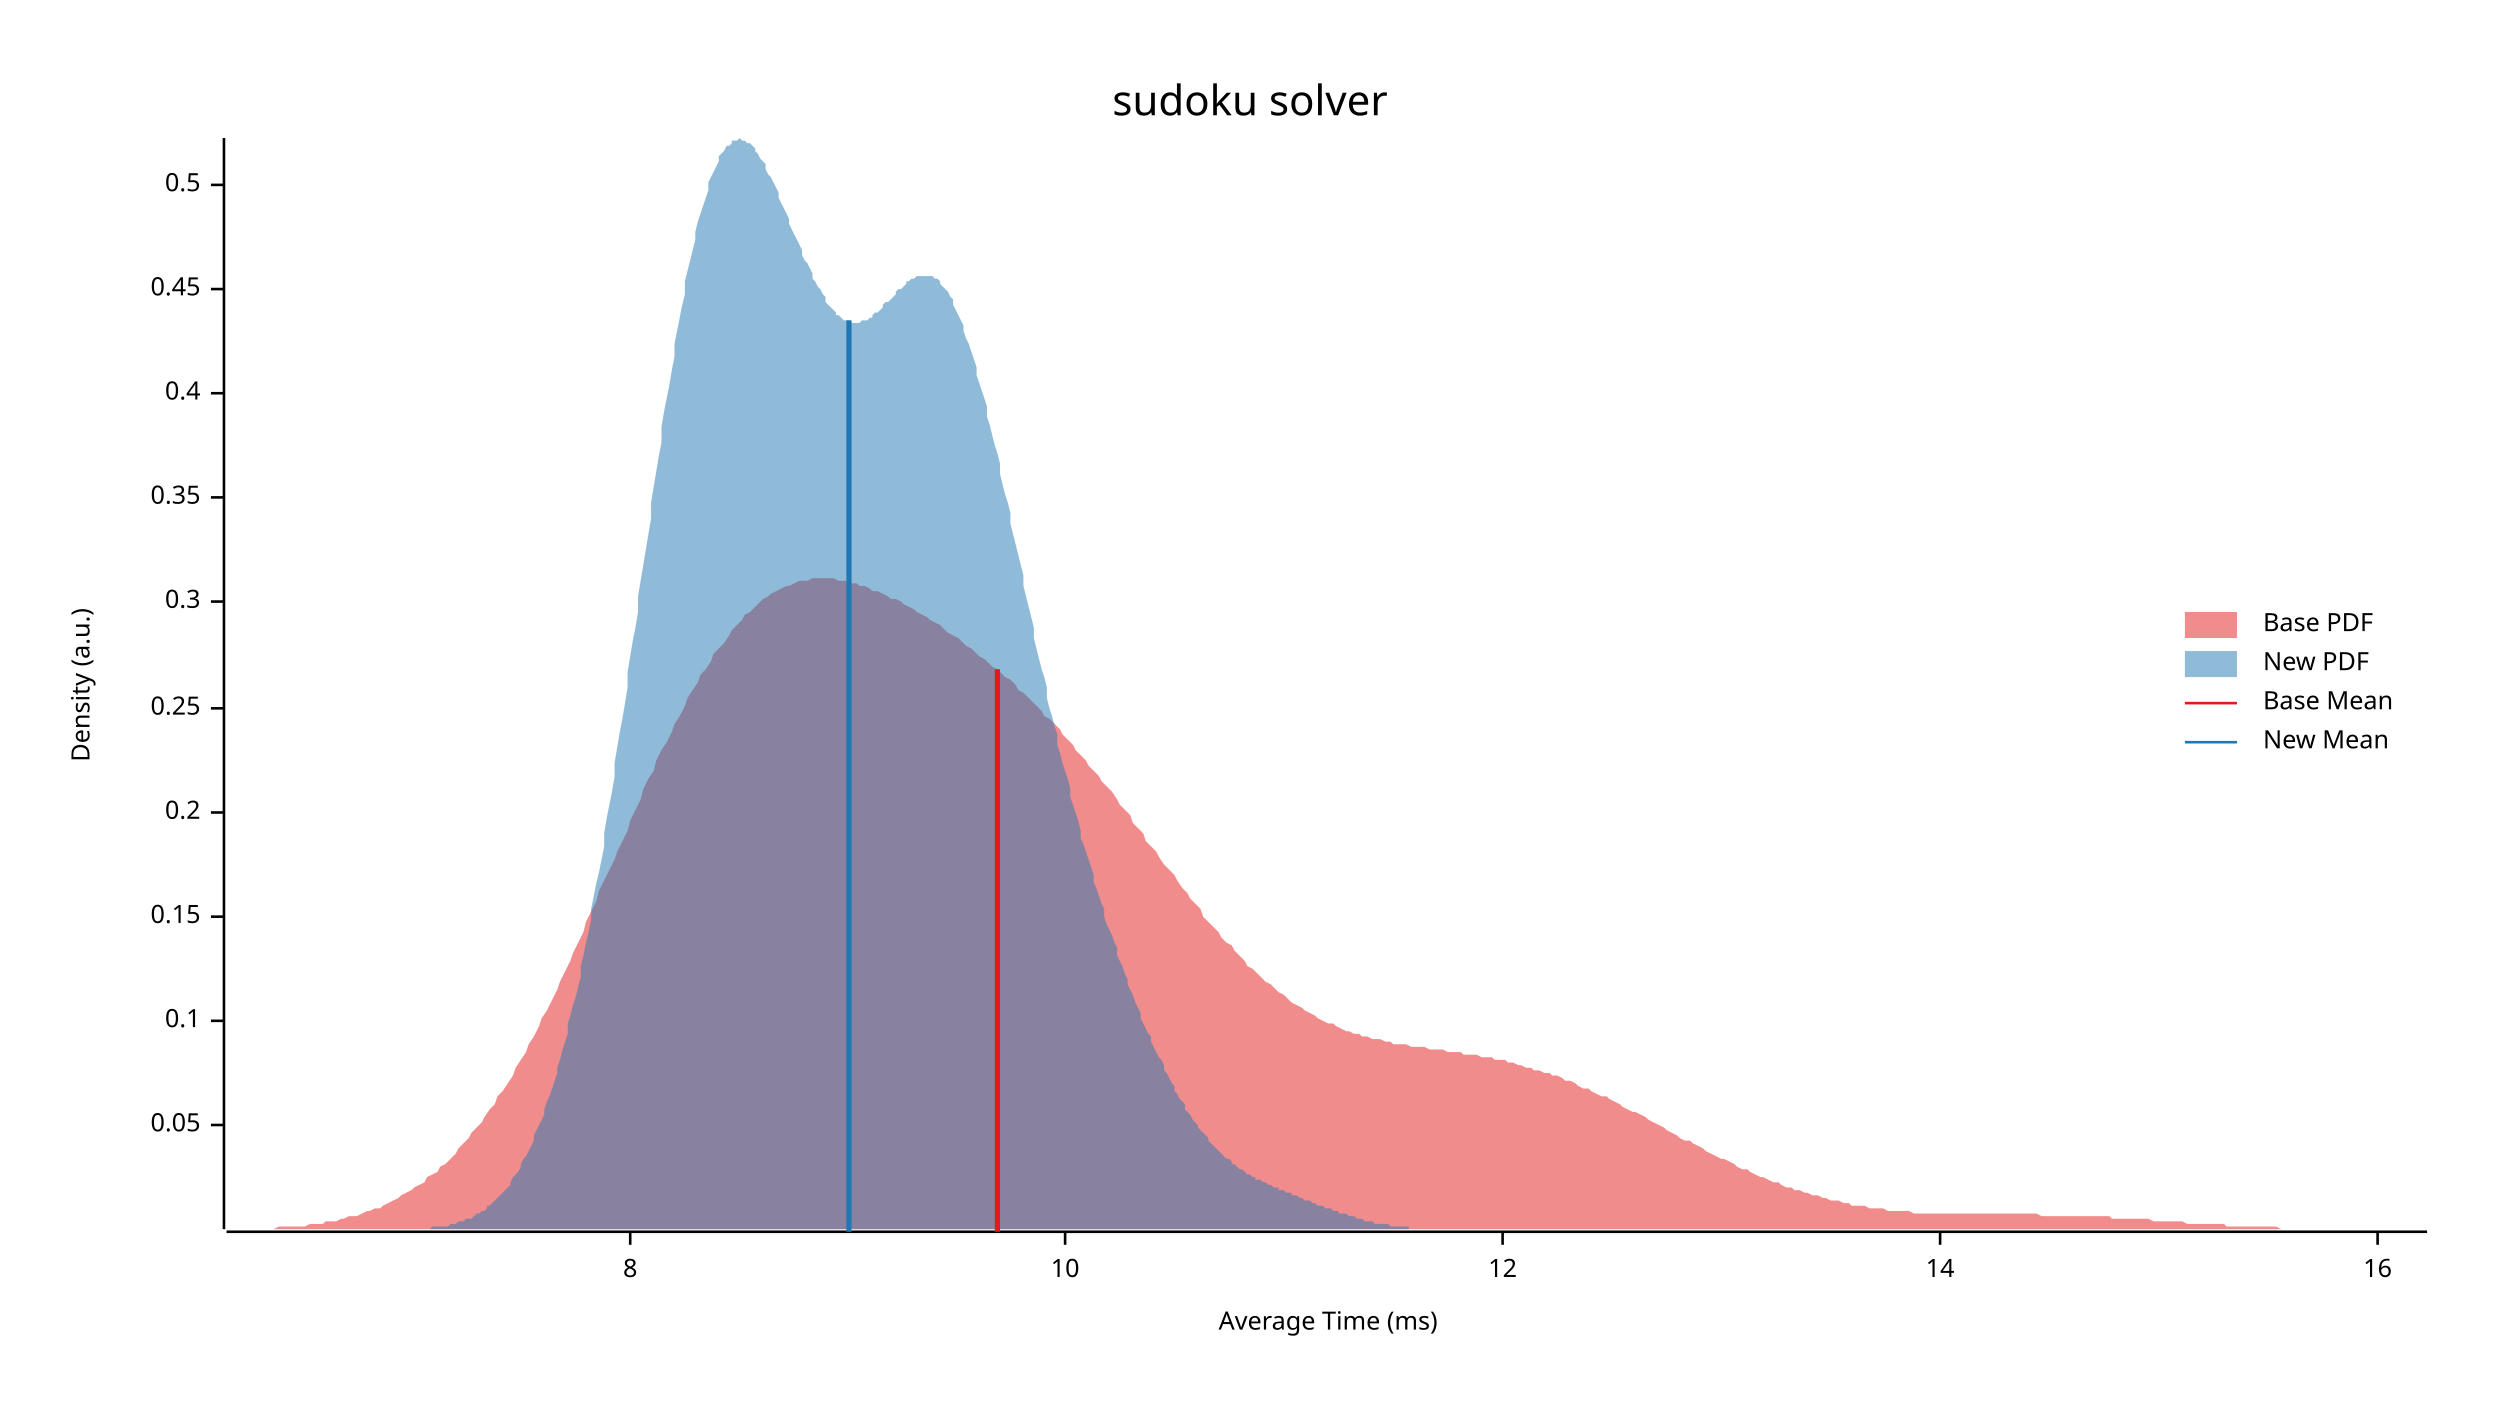
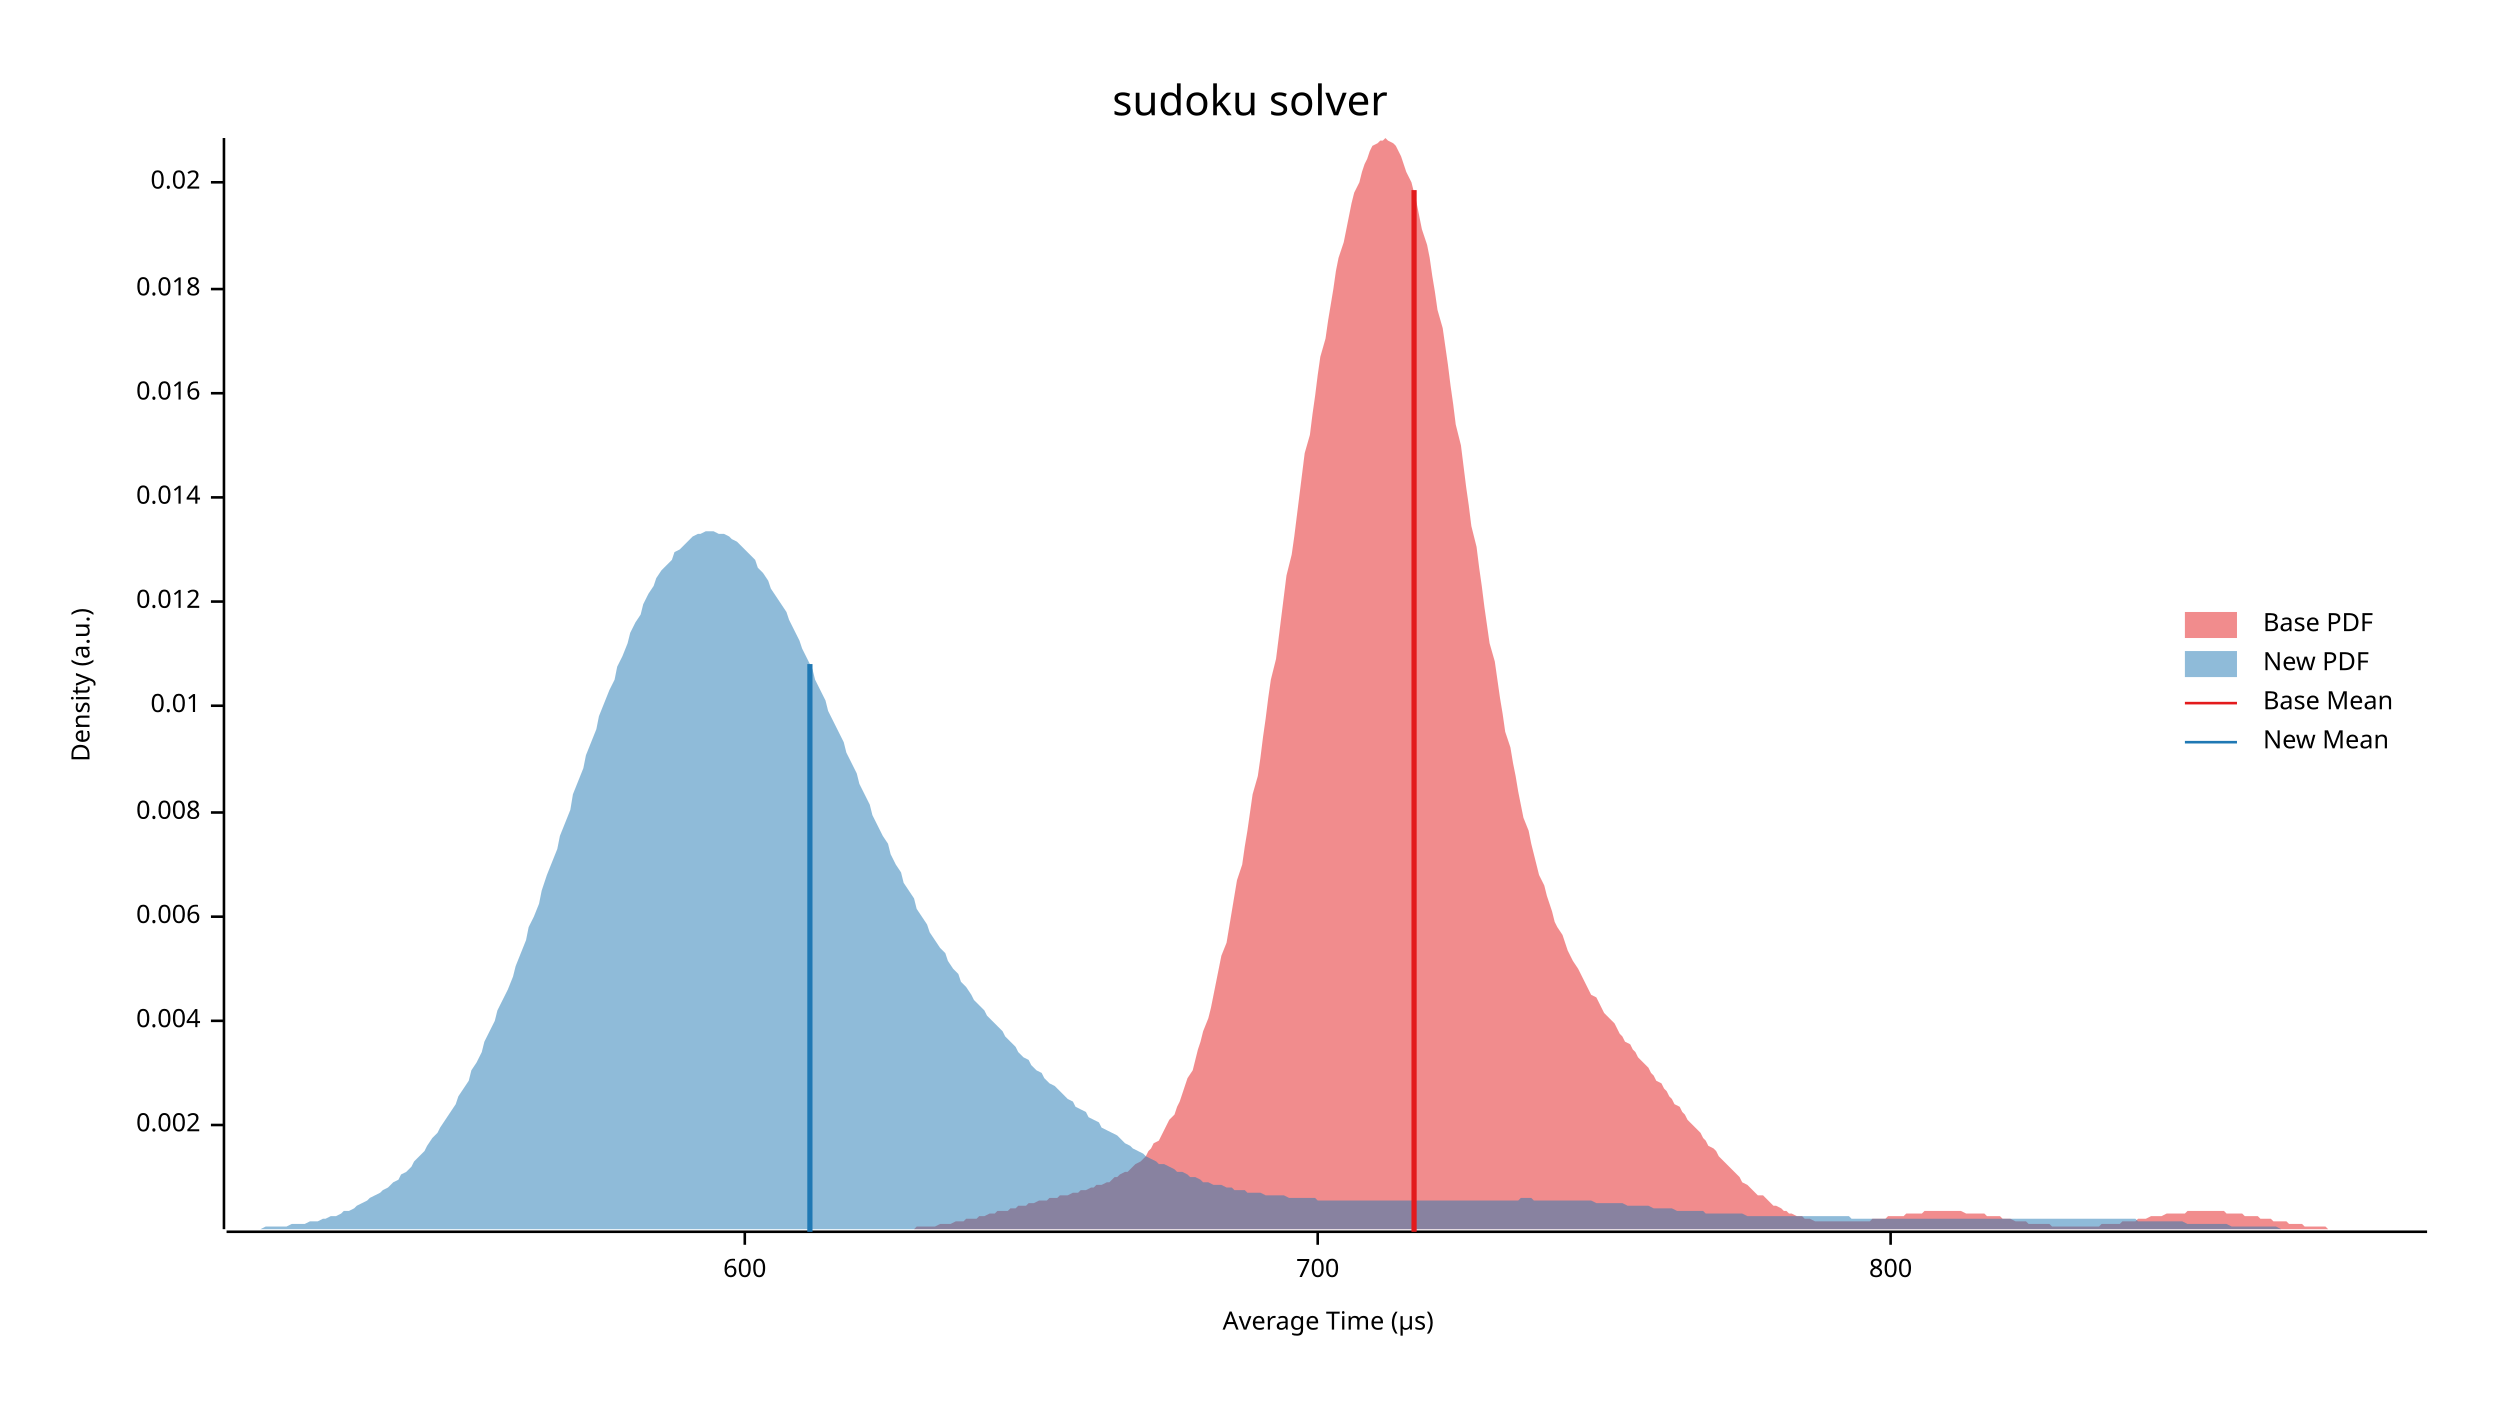
<svg xmlns="http://www.w3.org/2000/svg" width="960" height="540" viewBox="0 0 960 540">
  <text x="480" y="32" dy="0.76em" text-anchor="middle" font-family="sans-serif" font-size="16.129" opacity="1" fill="#000000">
sudoku solver
</text>
  <text x="27" y="263" dy="0.76em" text-anchor="middle" font-family="sans-serif" font-size="9.677" opacity="1" fill="#000000" transform="rotate(270, 27, 263)">
Density (a.u.)
</text>
  <text x="510" y="513" dy="-0.5ex" text-anchor="middle" font-family="sans-serif" font-size="9.677" opacity="1" fill="#000000">
- Average Time (ms)
+ Average Time (µs)
</text>
  <polyline fill="none" opacity="1" stroke="#000000" stroke-width="1" points="86,53 86,472 " />
  <text x="77" y="432" dy="0.5ex" text-anchor="end" font-family="sans-serif" font-size="9.677" opacity="1" fill="#000000">
- 0.05
+ 0.002
</text>
  <polyline fill="none" opacity="1" stroke="#000000" stroke-width="1" points="81,432 86,432 " />
  <text x="77" y="392" dy="0.5ex" text-anchor="end" font-family="sans-serif" font-size="9.677" opacity="1" fill="#000000">
- 0.1
+ 0.004
</text>
  <polyline fill="none" opacity="1" stroke="#000000" stroke-width="1" points="81,392 86,392 " />
  <text x="77" y="352" dy="0.5ex" text-anchor="end" font-family="sans-serif" font-size="9.677" opacity="1" fill="#000000">
- 0.15
+ 0.006
</text>
  <polyline fill="none" opacity="1" stroke="#000000" stroke-width="1" points="81,352 86,352 " />
  <text x="77" y="312" dy="0.5ex" text-anchor="end" font-family="sans-serif" font-size="9.677" opacity="1" fill="#000000">
- 0.2
+ 0.008
</text>
  <polyline fill="none" opacity="1" stroke="#000000" stroke-width="1" points="81,312 86,312 " />
-   <text x="77" y="272" dy="0.5ex" text-anchor="end" font-family="sans-serif" font-size="9.677" opacity="1" fill="#000000">
- 0.25
+   <text x="77" y="271" dy="0.5ex" text-anchor="end" font-family="sans-serif" font-size="9.677" opacity="1" fill="#000000">
+ 0.01
</text>
-   <polyline fill="none" opacity="1" stroke="#000000" stroke-width="1" points="81,272 86,272 " />
+   <polyline fill="none" opacity="1" stroke="#000000" stroke-width="1" points="81,271 86,271 " />
  <text x="77" y="231" dy="0.5ex" text-anchor="end" font-family="sans-serif" font-size="9.677" opacity="1" fill="#000000">
- 0.3
+ 0.012
</text>
  <polyline fill="none" opacity="1" stroke="#000000" stroke-width="1" points="81,231 86,231 " />
  <text x="77" y="191" dy="0.5ex" text-anchor="end" font-family="sans-serif" font-size="9.677" opacity="1" fill="#000000">
- 0.35
+ 0.014
</text>
  <polyline fill="none" opacity="1" stroke="#000000" stroke-width="1" points="81,191 86,191 " />
  <text x="77" y="151" dy="0.5ex" text-anchor="end" font-family="sans-serif" font-size="9.677" opacity="1" fill="#000000">
- 0.4
+ 0.016
</text>
  <polyline fill="none" opacity="1" stroke="#000000" stroke-width="1" points="81,151 86,151 " />
  <text x="77" y="111" dy="0.5ex" text-anchor="end" font-family="sans-serif" font-size="9.677" opacity="1" fill="#000000">
- 0.45
+ 0.018
</text>
  <polyline fill="none" opacity="1" stroke="#000000" stroke-width="1" points="81,111 86,111 " />
-   <text x="77" y="71" dy="0.5ex" text-anchor="end" font-family="sans-serif" font-size="9.677" opacity="1" fill="#000000">
- 0.5
+   <text x="77" y="70" dy="0.5ex" text-anchor="end" font-family="sans-serif" font-size="9.677" opacity="1" fill="#000000">
+ 0.02
</text>
-   <polyline fill="none" opacity="1" stroke="#000000" stroke-width="1" points="81,71 86,71 " />
+   <polyline fill="none" opacity="1" stroke="#000000" stroke-width="1" points="81,70 86,70 " />
  <polyline fill="none" opacity="1" stroke="#000000" stroke-width="1" points="87,473 932,473 " />
-   <text x="242" y="483" dy="0.76em" text-anchor="middle" font-family="sans-serif" font-size="9.677" opacity="1" fill="#000000">
- 8
+   <text x="286" y="483" dy="0.76em" text-anchor="middle" font-family="sans-serif" font-size="9.677" opacity="1" fill="#000000">
+ 600
</text>
-   <polyline fill="none" opacity="1" stroke="#000000" stroke-width="1" points="242,473 242,478 " />
-   <text x="409" y="483" dy="0.76em" text-anchor="middle" font-family="sans-serif" font-size="9.677" opacity="1" fill="#000000">
- 10
+   <polyline fill="none" opacity="1" stroke="#000000" stroke-width="1" points="286,473 286,478 " />
+   <text x="506" y="483" dy="0.76em" text-anchor="middle" font-family="sans-serif" font-size="9.677" opacity="1" fill="#000000">
+ 700
</text>
-   <polyline fill="none" opacity="1" stroke="#000000" stroke-width="1" points="409,473 409,478 " />
-   <text x="577" y="483" dy="0.76em" text-anchor="middle" font-family="sans-serif" font-size="9.677" opacity="1" fill="#000000">
- 12
+   <polyline fill="none" opacity="1" stroke="#000000" stroke-width="1" points="506,473 506,478 " />
+   <text x="726" y="483" dy="0.76em" text-anchor="middle" font-family="sans-serif" font-size="9.677" opacity="1" fill="#000000">
+ 800
</text>
-   <polyline fill="none" opacity="1" stroke="#000000" stroke-width="1" points="577,473 577,478 " />
-   <text x="745" y="483" dy="0.76em" text-anchor="middle" font-family="sans-serif" font-size="9.677" opacity="1" fill="#000000">
- 14
- </text>
-   <polyline fill="none" opacity="1" stroke="#000000" stroke-width="1" points="745,473 745,478 " />
-   <text x="913" y="483" dy="0.76em" text-anchor="middle" font-family="sans-serif" font-size="9.677" opacity="1" fill="#000000">
- 16
- </text>
-   <polyline fill="none" opacity="1" stroke="#000000" stroke-width="1" points="913,473 913,478 " />
-   <polygon opacity="0.5" fill="#E31A1C" points="87,472 88,472 90,472 92,472 93,472 95,472 97,472 98,472 100,472 102,472 103,472 105,472 107,471 109,471 110,471 112,471 114,471 115,471 117,471 119,470 120,470 122,470 124,470 125,469 127,469 129,469 131,468 132,468 134,467 136,467 137,467 139,466 141,465 142,465 144,464 146,464 147,463 149,462 151,461 153,460 154,459 156,458 158,457 159,456 161,455 163,454 164,452 166,451 168,450 169,448 171,447 173,445 175,443 176,441 178,439 180,437 181,435 183,433 185,431 186,429 188,426 190,424 191,421 193,419 195,416 197,413 198,410 200,407 202,404 203,401 205,398 207,394 208,391 210,388 212,384 214,380 215,377 217,373 219,369 220,366 222,362 224,358 225,354 227,350 229,346 230,342 232,338 234,334 236,330 237,327 239,323 241,319 242,315 244,311 246,307 247,303 249,299 251,296 252,292 254,288 256,285 258,281 259,278 261,275 263,271 264,268 266,265 268,262 269,259 271,257 273,254 274,251 276,249 278,247 280,244 281,242 283,240 285,238 286,236 288,235 290,233 291,232 293,230 295,229 296,228 298,227 300,226 302,225 303,225 305,224 307,223 308,223 310,223 312,222 313,222 315,222 317,222 318,222 320,222 322,223 324,223 325,223 327,224 329,224 330,225 332,225 334,226 335,227 337,227 339,228 341,229 342,230 344,230 346,231 347,232 349,233 351,234 352,235 354,236 356,237 357,238 359,239 361,240 363,242 364,243 366,244 368,245 369,246 371,248 373,249 374,250 376,252 378,253 379,254 381,256 383,257 385,259 386,260 388,261 390,263 391,265 393,266 395,268 396,269 398,271 400,273 401,275 403,276 405,278 407,280 408,282 410,284 412,286 413,288 415,290 417,292 418,294 420,296 422,298 423,300 425,302 427,304 429,307 430,309 432,311 434,313 435,316 437,318 439,320 440,323 442,325 444,327 445,329 447,332 449,334 451,336 452,338 454,341 456,343 457,345 459,347 461,349 462,352 464,354 466,356 468,358 469,360 471,362 473,363 474,365 476,367 478,369 479,371 481,372 483,374 484,375 486,377 488,378 490,380 491,381 493,382 495,384 496,385 498,386 500,387 501,388 503,389 505,390 506,391 508,392 510,393 512,393 513,394 515,395 517,396 518,396 520,397 522,397 523,398 525,398 527,399 528,399 530,399 532,400 534,400 535,401 537,401 539,401 540,401 542,402 544,402 545,402 547,402 549,403 550,403 552,403 554,403 556,404 557,404 559,404 561,404 562,405 564,405 566,405 567,405 569,406 571,406 573,406 574,407 576,407 578,407 579,408 581,408 583,409 584,409 586,410 588,410 589,411 591,411 593,412 595,412 596,413 598,413 600,414 601,415 603,415 605,416 606,417 608,418 610,418 611,419 613,420 615,421 617,421 618,422 620,423 622,424 623,425 625,426 627,427 628,427 630,428 632,429 633,430 635,431 637,432 639,433 640,434 642,435 644,436 645,437 647,438 649,438 650,439 652,440 654,441 655,442 657,443 659,444 661,445 662,445 664,446 666,447 667,448 669,449 671,449 672,450 674,451 676,452 677,452 679,453 681,454 683,454 684,455 686,456 688,456 689,457 691,457 693,458 694,458 696,459 698,459 700,460 701,460 703,461 705,461 706,461 708,462 710,462 711,463 713,463 715,463 716,463 718,464 720,464 722,464 723,464 725,465 727,465 728,465 730,465 732,465 733,465 735,466 737,466 738,466 740,466 742,466 744,466 745,466 747,466 749,466 750,466 752,466 754,466 755,466 757,466 759,466 760,466 762,466 764,466 766,466 767,466 769,466 771,466 772,466 774,466 776,466 777,466 779,466 781,466 782,466 784,467 786,467 788,467 789,467 791,467 793,467 794,467 796,467 798,467 799,467 801,467 803,467 804,467 806,467 808,467 810,467 811,468 813,468 815,468 816,468 818,468 820,468 821,468 823,468 825,468 827,469 828,469 830,469 832,469 833,469 835,469 837,469 838,469 840,470 842,470 843,470 845,470 847,470 849,470 850,470 852,470 854,470 855,471 857,471 859,471 860,471 862,471 864,471 865,471 867,471 869,471 871,471 872,471 874,471 876,472 877,472 879,472 881,472 882,472 884,472 886,472 887,472 889,472 891,472 893,472 894,472 896,472 898,472 899,472 901,472 903,472 904,472 906,472 908,472 909,472 911,472 913,472 915,472 916,472 918,472 920,472 921,472 923,472 925,472 926,472 928,472 930,472 932,472 932,472 87,472 " />
-   <polygon opacity="0.5" fill="#1F78B4" points="152,472 153,472 154,472 155,472 156,472 156,472 157,472 158,472 159,472 160,472 160,472 161,472 162,472 163,472 164,472 165,472 165,472 166,471 167,471 168,471 169,471 169,471 170,471 171,471 172,471 173,470 173,470 174,470 175,470 176,469 177,469 178,469 178,469 179,468 180,468 181,468 182,467 182,467 183,466 184,466 185,465 186,465 187,464 187,463 188,463 189,462 190,461 191,460 191,460 192,459 193,458 194,457 195,456 196,455 196,454 197,452 198,451 199,450 200,448 200,447 201,445 202,444 203,442 204,440 205,438 205,436 206,434 207,432 208,430 209,428 209,426 210,423 211,421 212,418 213,415 214,412 214,410 215,407 216,403 217,400 218,397 218,393 219,390 220,386 221,383 222,379 223,375 223,371 224,367 225,362 226,358 227,353 227,349 228,344 229,339 230,335 231,330 232,325 232,320 233,314 234,309 235,304 236,298 236,293 237,287 238,281 239,276 240,270 241,264 241,258 242,252 243,246 244,241 245,235 245,229 246,223 247,217 248,211 249,205 250,199 250,193 251,187 252,181 253,175 254,170 254,164 255,158 256,153 257,148 258,142 259,137 259,132 260,127 261,122 262,117 263,113 263,108 264,104 265,100 266,96 267,92 267,89 268,85 269,82 270,79 271,76 272,73 272,70 273,68 274,66 275,64 276,62 276,60 277,59 278,58 279,56 280,56 281,55 281,54 282,54 283,54 284,53 285,54 285,54 286,54 287,55 288,55 289,56 290,57 290,58 291,59 292,61 293,62 294,63 294,65 295,67 296,68 297,70 298,72 299,74 299,76 300,78 301,80 302,82 303,84 303,86 304,88 305,90 306,92 307,94 308,96 308,98 309,100 310,101 311,103 312,105 312,107 313,108 314,110 315,111 316,113 317,114 317,116 318,117 319,118 320,119 321,120 321,121 322,121 323,122 324,123 325,123 326,123 326,124 327,124 328,124 329,124 330,124 330,124 331,123 332,123 333,123 334,122 335,122 335,121 336,120 337,120 338,119 339,118 339,117 340,116 341,116 342,115 343,114 344,113 344,112 345,111 346,111 347,110 348,109 348,108 349,108 350,107 351,107 352,106 353,106 353,106 354,106 355,106 356,106 357,106 357,106 358,106 359,107 360,107 361,108 361,109 362,110 363,111 364,112 365,114 366,115 366,117 367,119 368,121 369,123 370,125 370,127 371,130 372,132 373,135 374,138 375,141 375,144 376,147 377,150 378,153 379,156 379,160 380,163 381,167 382,171 383,174 384,178 384,182 385,186 386,190 387,193 388,197 388,201 389,205 390,209 391,213 392,217 393,221 393,225 394,229 395,233 396,237 397,241 397,245 398,249 399,253 400,257 401,260 402,264 402,268 403,272 404,275 405,279 406,282 406,286 407,289 408,293 409,296 410,299 411,303 411,306 412,309 413,312 414,315 415,319 415,322 416,324 417,327 418,330 419,333 420,336 420,339 421,341 422,344 423,347 424,349 424,352 425,355 426,357 427,359 428,362 429,364 429,367 430,369 431,371 432,374 433,376 433,378 434,380 435,382 436,385 437,387 438,389 438,391 439,393 440,395 441,397 442,398 442,400 443,402 444,404 445,406 446,407 447,409 447,411 448,412 449,414 450,416 451,417 451,419 452,420 453,422 454,423 455,424 455,426 456,427 457,428 458,430 459,431 460,432 460,433 461,434 462,435 463,436 464,437 464,438 465,439 466,440 467,441 468,442 469,443 469,443 470,444 471,445 472,445 473,446 473,447 474,447 475,448 476,449 477,449 478,450 478,450 479,451 480,451 481,452 482,452 482,453 483,453 484,453 485,454 486,454 487,455 487,455 488,455 489,456 490,456 491,456 491,457 492,457 493,457 494,458 495,458 496,458 496,459 497,459 498,459 499,460 500,460 500,460 501,461 502,461 503,461 504,462 505,462 505,462 506,463 507,463 508,463 509,464 509,464 510,464 511,464 512,465 513,465 514,465 514,466 515,466 516,466 517,466 518,467 518,467 519,467 520,467 521,468 522,468 523,468 523,468 524,469 525,469 526,469 527,469 527,469 528,470 529,470 530,470 531,470 532,470 532,470 533,470 534,471 535,471 536,471 536,471 537,471 538,471 539,471 540,471 541,471 541,472 542,472 543,472 544,472 545,472 545,472 546,472 547,472 548,472 549,472 549,472 550,472 551,472 552,472 553,472 554,472 554,472 555,472 556,472 557,472 558,472 558,472 559,472 560,472 560,472 152,472 " />
-   <polyline fill="none" opacity="1" stroke="#E31A1C" stroke-width="2" points="383,473 383,257 " />
-   <polyline fill="none" opacity="1" stroke="#1F78B4" stroke-width="2" points="326,473 326,123 " />
+   <polyline fill="none" opacity="1" stroke="#000000" stroke-width="1" points="726,473 726,478 " />
+   <polygon opacity="0.5" fill="#E31A1C" points="328,472 329,472 330,472 331,472 332,472 333,472 335,472 336,472 337,472 338,472 339,472 341,472 342,472 343,472 344,472 345,472 346,472 348,472 349,472 350,472 351,472 352,471 354,471 355,471 356,471 357,471 358,471 359,471 361,470 362,470 363,470 364,470 365,470 367,469 368,469 369,469 370,469 371,468 372,468 374,468 375,468 376,467 377,467 378,467 380,466 381,466 382,466 383,465 384,465 385,465 387,465 388,464 389,464 390,464 391,463 393,463 394,463 395,462 396,462 397,462 399,461 400,461 401,461 402,461 403,460 404,460 406,460 407,459 408,459 409,459 410,459 412,458 413,458 414,458 415,457 416,457 417,457 419,456 420,456 421,455 422,455 423,455 425,454 426,454 427,453 428,452 429,452 430,451 432,450 433,450 434,449 435,448 436,447 438,446 439,445 440,444 441,442 442,441 443,439 445,438 446,436 447,434 448,432 449,430 451,428 452,425 453,423 454,420 455,417 456,414 458,411 459,407 460,403 461,400 462,396 464,391 465,387 466,382 467,377 468,372 469,367 471,362 472,356 473,350 474,344 475,338 477,332 478,325 479,319 480,312 481,305 483,298 484,291 485,283 486,276 487,268 488,261 490,253 491,245 492,237 493,229 494,221 496,213 497,206 498,198 499,190 500,182 501,174 503,167 504,159 505,152 506,144 507,137 509,130 510,123 511,117 512,111 513,104 514,99 516,93 517,88 518,83 519,78 520,74 522,70 523,66 524,63 525,61 526,58 527,56 529,55 530,54 531,54 532,53 533,54 535,55 536,56 537,58 538,60 539,63 540,66 542,70 543,74 544,78 545,83 546,88 548,94 549,99 550,106 551,112 552,119 554,126 555,133 556,140 557,148 558,155 559,163 561,171 562,179 563,187 564,194 565,202 567,210 568,218 569,225 570,233 571,240 572,247 574,254 575,261 576,268 577,274 578,281 580,287 581,293 582,298 583,304 584,309 585,314 587,319 588,324 589,328 590,332 591,336 593,340 594,344 595,347 596,350 597,354 598,356 600,359 601,362 602,365 603,367 604,369 606,372 607,374 608,376 609,378 610,380 611,382 613,383 614,385 615,387 616,389 617,390 619,392 620,393 621,395 622,397 623,398 624,400 626,401 627,403 628,404 629,406 630,407 632,409 633,410 634,412 635,413 636,415 638,416 639,418 640,419 641,421 642,422 643,424 645,425 646,427 647,428 648,430 649,431 651,433 652,434 653,435 654,437 655,438 656,440 658,441 659,442 660,444 661,445 662,446 664,448 665,449 666,450 667,451 668,452 669,454 671,455 672,456 673,457 674,458 675,459 677,459 678,460 679,461 680,462 681,463 682,463 684,464 685,465 686,465 687,466 688,466 690,467 691,467 692,467 693,468 694,468 695,468 697,469 698,469 699,469 700,469 701,469 703,469 704,469 705,469 706,469 707,469 708,469 710,469 711,469 712,469 713,469 714,469 716,469 717,469 718,469 719,468 720,468 722,468 723,468 724,468 725,467 726,467 727,467 729,467 730,467 731,467 732,466 733,466 735,466 736,466 737,466 738,466 739,465 740,465 742,465 743,465 744,465 745,465 746,465 748,465 749,465 750,465 751,465 752,465 753,465 755,466 756,466 757,466 758,466 759,466 761,466 762,466 763,467 764,467 765,467 766,467 768,467 769,468 770,468 771,468 772,468 774,469 775,469 776,469 777,469 778,469 779,470 781,470 782,470 783,470 784,470 785,470 787,470 788,471 789,471 790,471 791,471 792,471 794,471 795,471 796,471 797,471 798,471 800,471 801,471 802,471 803,471 804,471 806,471 807,470 808,470 809,470 810,470 811,470 813,470 814,470 815,469 816,469 817,469 819,469 820,469 821,468 822,468 823,468 824,468 826,467 827,467 828,467 829,467 830,467 832,466 833,466 834,466 835,466 836,466 837,466 839,466 840,465 841,465 842,465 843,465 845,465 846,465 847,465 848,465 849,465 850,465 852,465 853,465 854,465 855,466 856,466 858,466 859,466 860,466 861,466 862,467 863,467 865,467 866,467 867,467 868,468 869,468 871,468 872,468 873,469 874,469 875,469 876,469 878,469 879,470 880,470 881,470 882,470 884,470 885,471 886,471 887,471 888,471 890,471 891,471 892,471 893,471 894,472 895,472 897,472 898,472 899,472 900,472 901,472 903,472 904,472 905,472 906,472 907,472 908,472 910,472 911,472 912,472 913,472 914,472 916,472 917,472 918,472 918,472 328,472 " />
+   <polygon opacity="0.5" fill="#1F78B4" points="87,472 88,472 90,472 92,472 93,472 95,472 97,472 98,472 100,472 102,471 103,471 105,471 107,471 109,471 110,471 112,470 114,470 115,470 117,470 119,469 120,469 122,469 124,468 125,468 127,467 129,467 131,466 132,465 134,465 136,464 137,463 139,462 141,461 142,460 144,459 146,458 147,457 149,456 151,454 153,453 154,451 156,450 158,448 159,446 161,444 163,442 164,440 166,437 168,435 169,433 171,430 173,427 175,424 176,421 178,418 180,415 181,411 183,408 185,404 186,400 188,396 190,392 191,388 193,384 195,380 197,375 198,371 200,366 202,361 203,356 205,352 207,347 208,342 210,336 212,331 214,326 215,321 217,316 219,311 220,305 222,300 224,295 225,290 227,285 229,280 230,275 232,270 234,265 236,261 237,256 239,252 241,247 242,243 244,239 246,236 247,232 249,228 251,225 252,222 254,219 256,217 258,215 259,212 261,211 263,209 264,208 266,206 268,205 269,205 271,204 273,204 274,204 276,205 278,205 280,206 281,207 283,208 285,210 286,211 288,213 290,215 291,218 293,220 295,223 296,226 298,229 300,232 302,235 303,238 305,242 307,246 308,249 310,253 312,257 313,261 315,265 317,269 318,273 320,277 322,281 324,285 325,289 327,293 329,297 330,301 332,305 334,309 335,313 337,317 339,321 341,324 342,328 344,332 346,335 347,339 349,342 351,345 352,349 354,352 356,355 357,358 359,361 361,364 363,366 364,369 366,372 368,374 369,377 371,379 373,382 374,384 376,386 378,388 379,390 381,392 383,394 385,396 386,398 388,400 390,402 391,404 393,406 395,407 396,409 398,411 400,412 401,414 403,416 405,417 407,419 408,420 410,422 412,423 413,425 415,426 417,427 418,429 420,430 422,431 423,433 425,434 427,435 429,436 430,437 432,439 434,440 435,441 437,442 439,443 440,444 442,445 444,446 445,447 447,447 449,448 451,449 452,450 454,450 456,451 457,452 459,452 461,453 462,454 464,454 466,455 468,455 469,455 471,456 473,456 474,457 476,457 478,457 479,458 481,458 483,458 484,458 486,459 488,459 490,459 491,459 493,459 495,460 496,460 498,460 500,460 501,460 503,460 505,460 506,461 508,461 510,461 512,461 513,461 515,461 517,461 518,461 520,461 522,461 523,461 525,461 527,461 528,461 530,461 532,461 534,461 535,461 537,461 539,461 540,461 542,461 544,461 545,461 547,461 549,461 550,461 552,461 554,461 556,461 557,461 559,461 561,461 562,461 564,461 566,461 567,461 569,461 571,461 573,461 574,461 576,461 578,461 579,461 581,461 583,461 584,460 586,460 588,460 589,461 591,461 593,461 595,461 596,461 598,461 600,461 601,461 603,461 605,461 606,461 608,461 610,461 611,461 613,462 615,462 617,462 618,462 620,462 622,462 623,462 625,463 627,463 628,463 630,463 632,463 633,463 635,464 637,464 639,464 640,464 642,464 644,465 645,465 647,465 649,465 650,465 652,465 654,465 655,466 657,466 659,466 661,466 662,466 664,466 666,466 667,466 669,466 671,467 672,467 674,467 676,467 677,467 679,467 681,467 683,467 684,467 686,467 688,467 689,467 691,467 693,467 694,467 696,467 698,467 700,467 701,467 703,467 705,467 706,467 708,467 710,467 711,468 713,468 715,468 716,468 718,468 720,468 722,468 723,468 725,468 727,468 728,468 730,468 732,468 733,468 735,468 737,468 738,468 740,468 742,468 744,468 745,468 747,468 749,468 750,468 752,468 754,468 755,468 757,468 759,468 760,468 762,468 764,468 766,468 767,468 769,468 771,468 772,468 774,468 776,468 777,468 779,468 781,468 782,468 784,468 786,468 788,468 789,468 791,468 793,468 794,468 796,468 798,468 799,468 801,468 803,468 804,468 806,468 808,468 810,468 811,468 813,468 815,468 816,468 818,468 820,468 821,469 823,469 825,469 827,469 828,469 830,469 832,469 833,469 835,469 837,469 838,469 840,470 842,470 843,470 845,470 847,470 849,470 850,470 852,470 854,470 855,470 857,471 859,471 860,471 862,471 864,471 865,471 867,471 869,471 871,471 872,471 874,471 876,472 877,472 879,472 881,472 882,472 884,472 886,472 887,472 889,472 891,472 893,472 894,472 896,472 898,472 899,472 901,472 903,472 904,472 906,472 908,472 909,472 911,472 913,472 915,472 916,472 918,472 920,472 921,472 923,472 925,472 926,472 928,472 930,472 932,472 932,472 87,472 " />
+   <polyline fill="none" opacity="1" stroke="#E31A1C" stroke-width="2" points="543,473 543,73 " />
+   <polyline fill="none" opacity="1" stroke="#1F78B4" stroke-width="2" points="311,473 311,255 " />
  <text x="869" y="235" dy="0.76em" text-anchor="start" font-family="sans-serif" font-size="9.677" opacity="1" fill="#000000">
Base PDF
</text>
  <text x="869" y="250" dy="0.76em" text-anchor="start" font-family="sans-serif" font-size="9.677" opacity="1" fill="#000000">
New PDF
</text>
  <text x="869" y="265" dy="0.76em" text-anchor="start" font-family="sans-serif" font-size="9.677" opacity="1" fill="#000000">
Base Mean
</text>
  <text x="869" y="280" dy="0.76em" text-anchor="start" font-family="sans-serif" font-size="9.677" opacity="1" fill="#000000">
New Mean
</text>
  <rect x="839" y="235" width="20" height="10" opacity="0.5" fill="#E31A1C" stroke="none" />
  <rect x="839" y="250" width="20" height="10" opacity="0.5" fill="#1F78B4" stroke="none" />
  <polyline fill="none" opacity="1" stroke="#E31A1C" stroke-width="1" points="839,270 859,270 " />
  <polyline fill="none" opacity="1" stroke="#1F78B4" stroke-width="1" points="839,285 859,285 " />
</svg>
